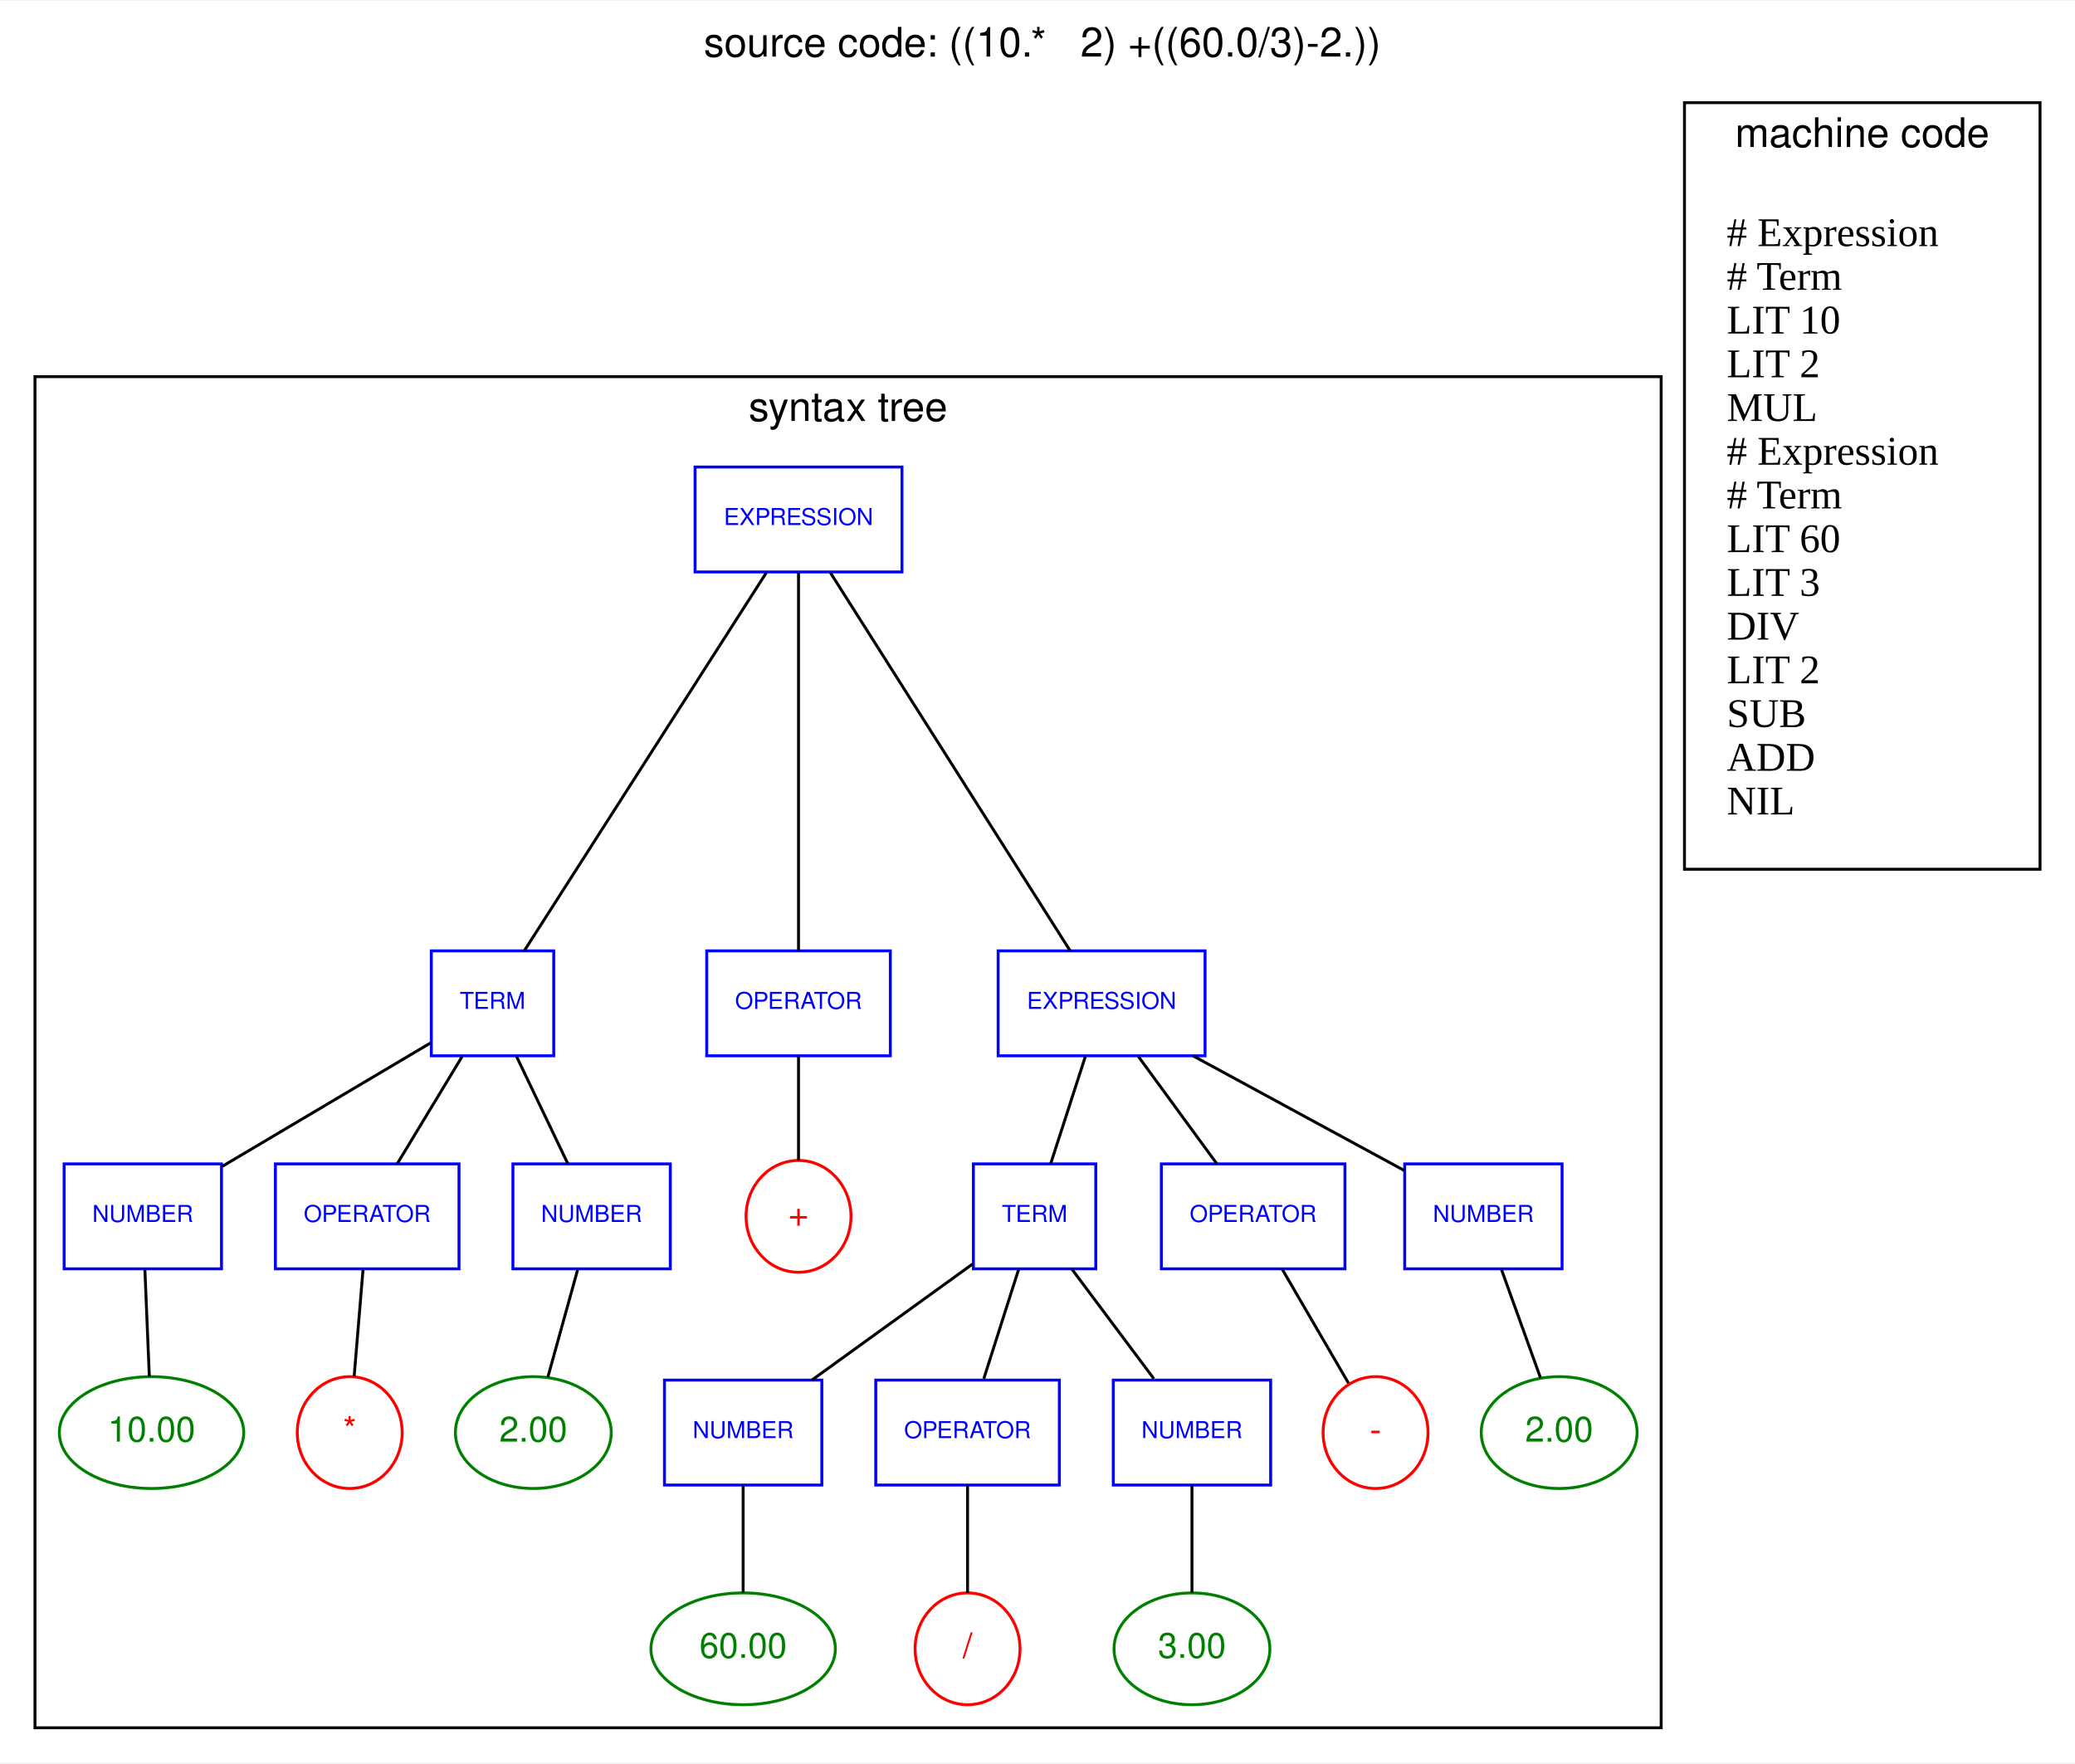
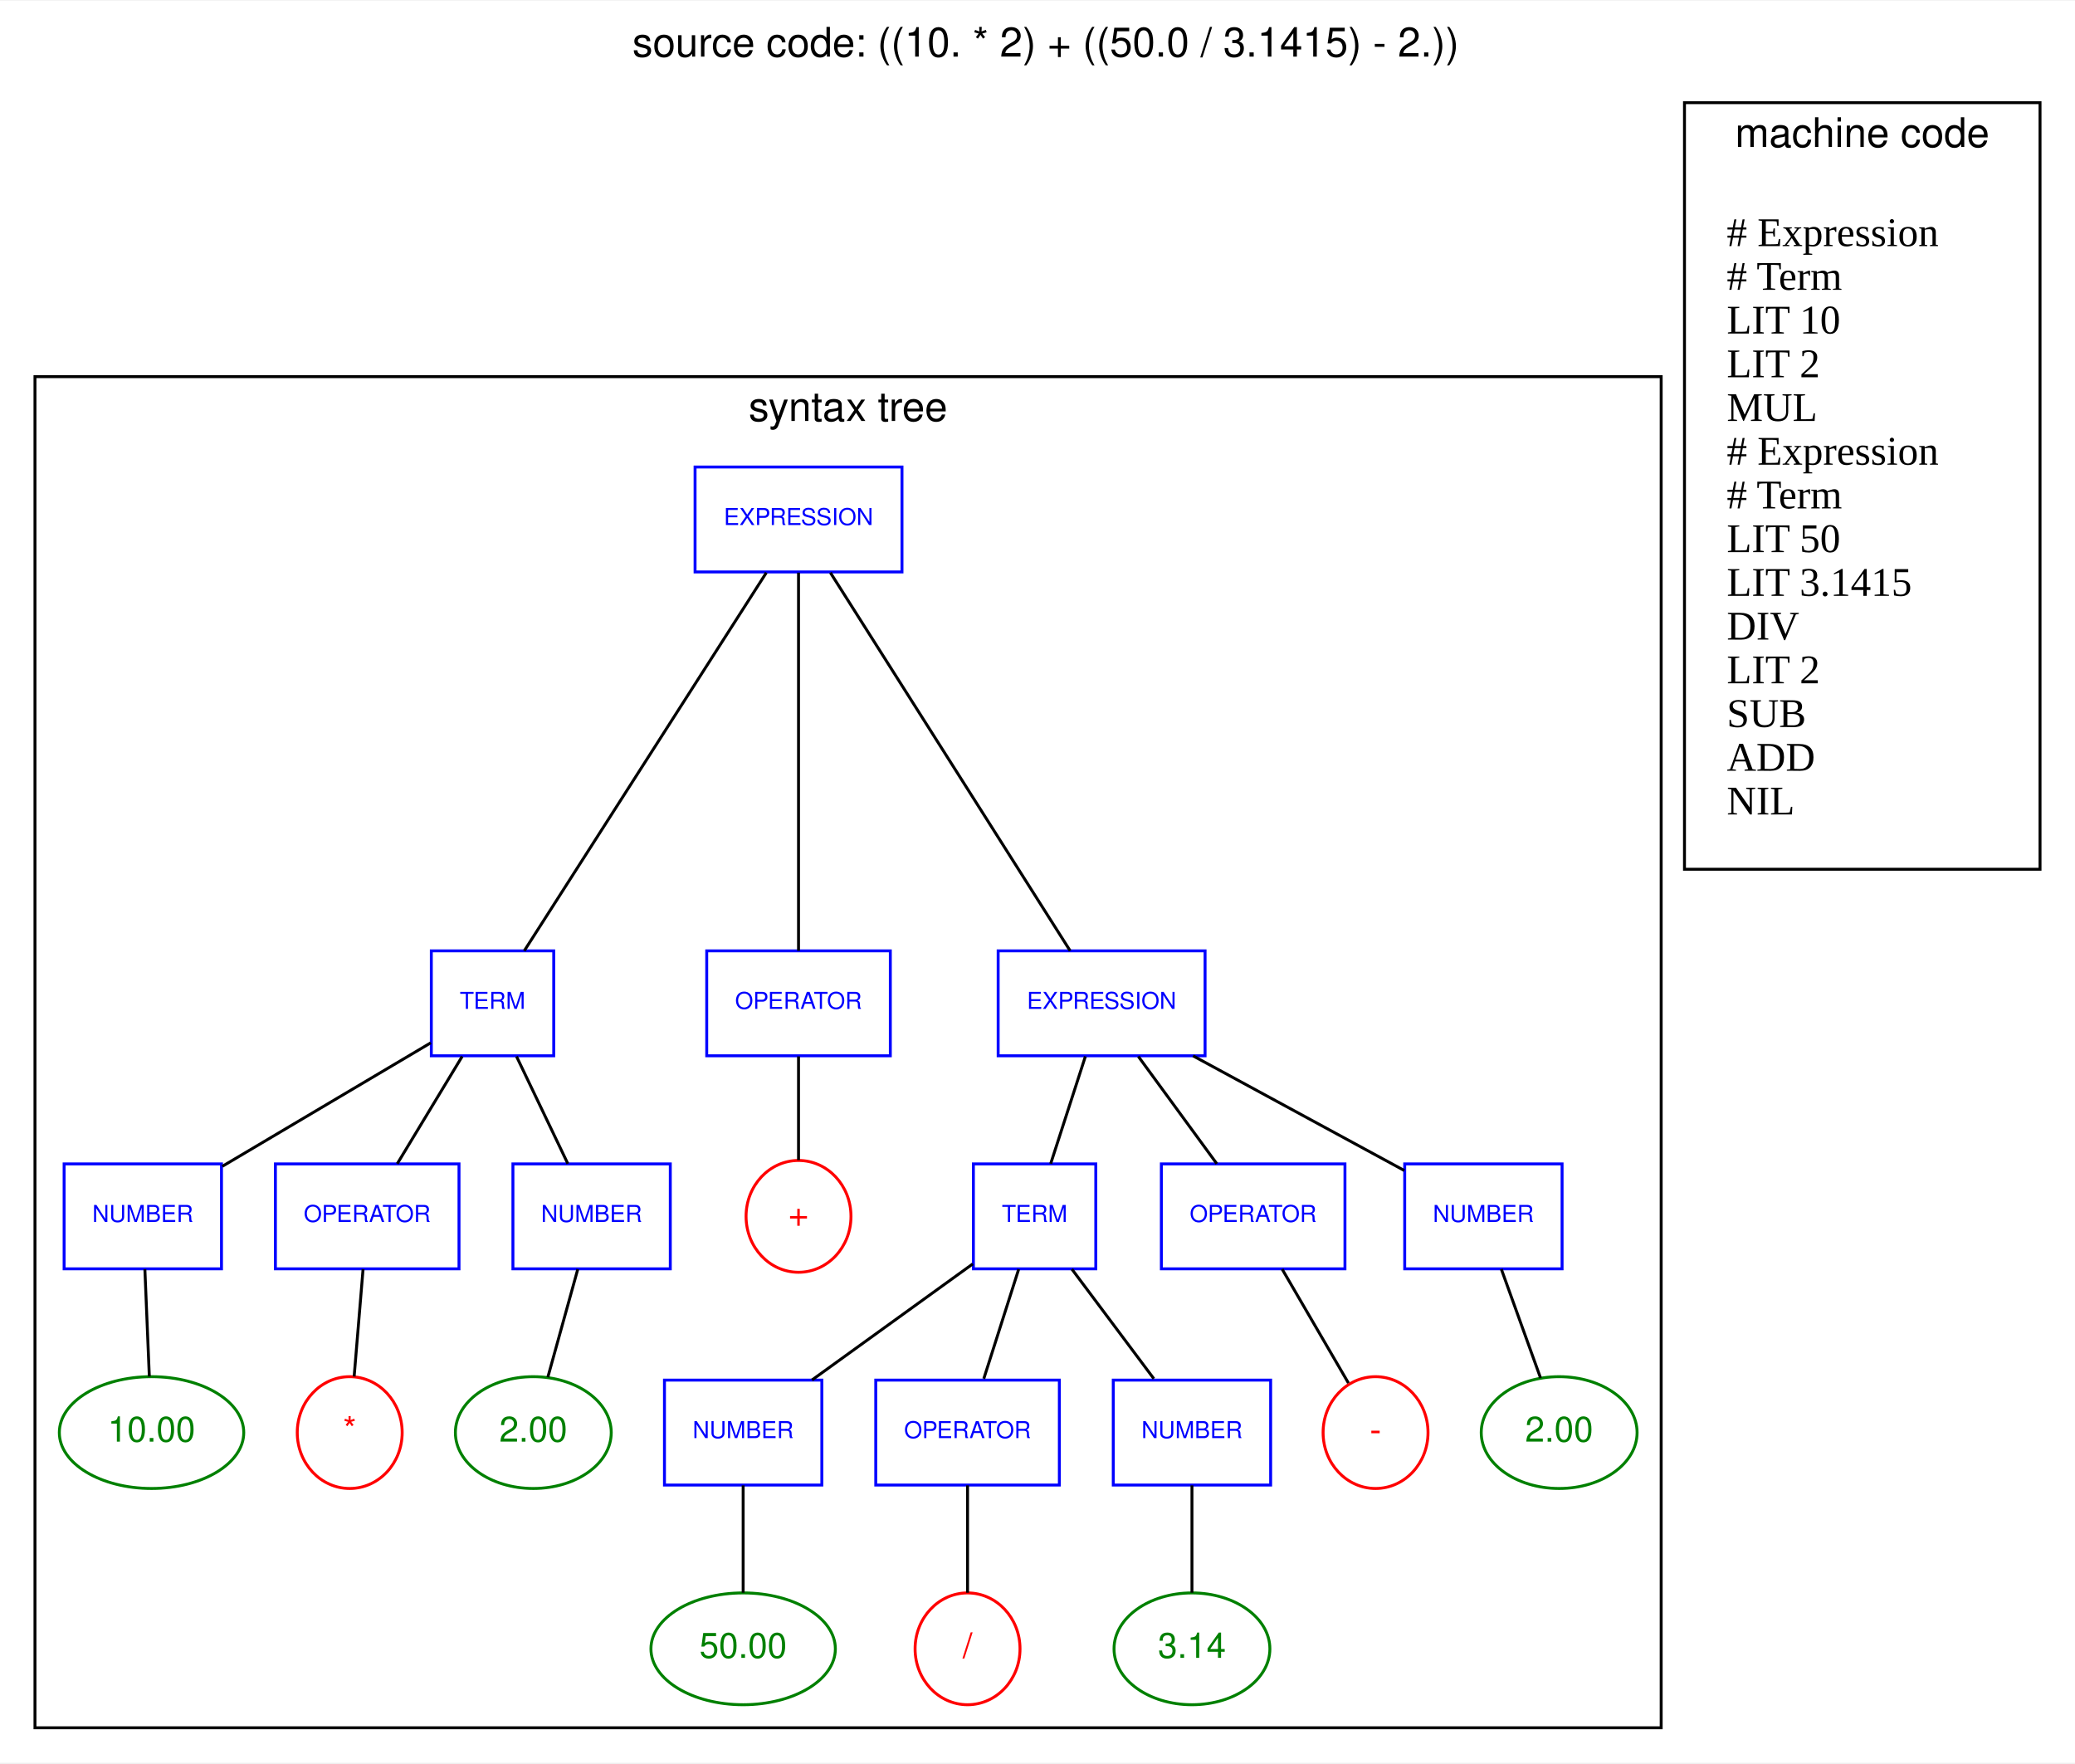
<svg xmlns="http://www.w3.org/2000/svg" width="712pt" height="605pt" viewBox="0.00 0.00 712.00 604.55">
  <g id="graph0" class="graph" transform="scale(1 1) rotate(0) translate(4 600.55)">
    <polygon fill="white" stroke="transparent" points="-4,4 -4,-600.55 708,-600.55 708,4 -4,4" />
-     <text text-anchor="start" x="237.5" y="-581.35" font-family="Helvetica,Arial,sans-serif" font-size="14.00">source code: ((10.*   2) +((60.0/3)-2.)) </text>
+     <text text-anchor="start" x="213" y="-581.35" font-family="Helvetica,Arial,sans-serif" font-size="14.00">source code: ((10. * 2) + ((50.0 / 3.1415) - 2.)) </text>
    <g id="clust1" class="cluster">
      <polygon fill="none" stroke="black" points="8,-8 8,-471.55 566,-471.55 566,-8 8,-8" />
      <text text-anchor="middle" x="287" y="-456.35" font-family="Helvetica,Arial,sans-serif" font-size="14.00">syntax tree</text>
    </g>
    <g id="clust2" class="cluster">
      <polygon fill="none" stroke="black" points="574,-302.55 574,-565.55 696,-565.55 696,-302.55 574,-302.55" />
      <text text-anchor="middle" x="635" y="-550.35" font-family="Helvetica,Arial,sans-serif" font-size="14.00">machine code</text>
    </g>
    <g id="node1" class="node">
      <polygon fill="white" stroke="blue" points="305.5,-440.55 234.5,-440.55 234.5,-404.55 305.5,-404.55 305.5,-440.55" />
      <text text-anchor="middle" x="270" y="-420.65" font-family="Helvetica,Arial,sans-serif" font-size="8.00" fill="blue"> EXPRESSION </text>
    </g>
    <g id="node2" class="node">
      <polygon fill="white" stroke="blue" points="186,-274.55 144,-274.55 144,-238.55 186,-238.55 186,-274.55" />
      <text text-anchor="middle" x="165" y="-254.65" font-family="Helvetica,Arial,sans-serif" font-size="8.00" fill="blue"> TERM </text>
    </g>
    <g id="edge1" class="edge">
      <path fill="none" stroke="black" d="M258.96,-404.31C238.74,-372.73 196,-305.97 175.89,-274.56" />
    </g>
    <g id="node9" class="node">
      <polygon fill="white" stroke="blue" points="301.5,-274.55 238.5,-274.55 238.5,-238.55 301.5,-238.55 301.5,-274.55" />
      <text text-anchor="middle" x="270" y="-254.65" font-family="Helvetica,Arial,sans-serif" font-size="8.00" fill="blue"> OPERATOR </text>
    </g>
    <g id="edge9" class="edge">
      <path fill="none" stroke="black" d="M270,-404.31C270,-372.73 270,-305.97 270,-274.56" />
    </g>
    <g id="node11" class="node">
      <polygon fill="white" stroke="blue" points="409.5,-274.55 338.5,-274.55 338.5,-238.55 409.5,-238.55 409.5,-274.55" />
      <text text-anchor="middle" x="374" y="-254.65" font-family="Helvetica,Arial,sans-serif" font-size="8.00" fill="blue"> EXPRESSION </text>
    </g>
    <g id="edge10" class="edge">
      <path fill="none" stroke="black" d="M280.93,-404.31C300.96,-372.73 343.3,-305.97 363.21,-274.56" />
    </g>
    <g id="node3" class="node">
      <polygon fill="white" stroke="blue" points="72,-201.46 18,-201.46 18,-165.46 72,-165.46 72,-201.46" />
      <text text-anchor="middle" x="45" y="-181.56" font-family="Helvetica,Arial,sans-serif" font-size="8.00" fill="blue"> NUMBER </text>
    </g>
    <g id="edge2" class="edge">
      <path fill="none" stroke="black" d="M143.82,-243.01C123.91,-231.21 93.99,-213.48 72.29,-200.63" />
    </g>
    <g id="node5" class="node">
      <polygon fill="white" stroke="blue" points="153.5,-201.46 90.5,-201.46 90.5,-165.46 153.5,-165.46 153.5,-201.46" />
      <text text-anchor="middle" x="122" y="-181.56" font-family="Helvetica,Arial,sans-serif" font-size="8.00" fill="blue"> OPERATOR </text>
    </g>
    <g id="edge5" class="edge">
      <path fill="none" stroke="black" d="M154.59,-238.34C147.83,-227.16 139.05,-212.66 132.31,-201.51" />
    </g>
    <g id="node7" class="node">
      <polygon fill="white" stroke="blue" points="226,-201.46 172,-201.46 172,-165.46 226,-165.46 226,-201.46" />
      <text text-anchor="middle" x="199" y="-181.56" font-family="Helvetica,Arial,sans-serif" font-size="8.00" fill="blue"> NUMBER </text>
    </g>
    <g id="edge6" class="edge">
      <path fill="none" stroke="black" d="M173.23,-238.34C178.58,-227.16 185.51,-212.66 190.85,-201.51" />
    </g>
    <g id="node4" class="node">
      <ellipse fill="white" stroke="green" cx="48" cy="-109.28" rx="31.64" ry="19.18" />
      <text text-anchor="middle" x="48" y="-106.18" font-family="Helvetica,Arial,sans-serif" font-size="12.00" fill="green">10.00</text>
    </g>
    <g id="edge3" class="edge">
      <path fill="none" stroke="black" d="M45.71,-165.35C46.17,-154.26 46.77,-139.83 47.24,-128.52" />
    </g>
    <g id="node6" class="node">
      <ellipse fill="white" stroke="red" cx="116" cy="-109.28" rx="18" ry="19.18" />
      <text text-anchor="middle" x="116" y="-106.18" font-family="Helvetica,Arial,sans-serif" font-size="12.00" fill="red">*</text>
    </g>
    <g id="edge4" class="edge">
      <path fill="none" stroke="black" d="M120.58,-165.35C119.66,-154.26 118.46,-139.83 117.52,-128.52" />
    </g>
    <g id="node8" class="node">
      <ellipse fill="white" stroke="green" cx="179" cy="-109.28" rx="26.74" ry="19.18" />
      <text text-anchor="middle" x="179" y="-106.18" font-family="Helvetica,Arial,sans-serif" font-size="12.00" fill="green">2.00</text>
    </g>
    <g id="edge7" class="edge">
      <path fill="none" stroke="black" d="M194.26,-165.35C191.16,-154.18 187.13,-139.61 183.98,-128.27" />
    </g>
    <g id="node10" class="node">
      <ellipse fill="white" stroke="red" cx="270" cy="-183.46" rx="18" ry="19.18" />
      <text text-anchor="middle" x="270" y="-180.36" font-family="Helvetica,Arial,sans-serif" font-size="12.00" fill="red">+</text>
    </g>
    <g id="edge8" class="edge">
      <path fill="none" stroke="black" d="M270,-238.34C270,-227.58 270,-213.72 270,-202.75" />
    </g>
    <g id="node12" class="node">
      <polygon fill="white" stroke="blue" points="372,-201.46 330,-201.46 330,-165.46 372,-165.46 372,-201.46" />
      <text text-anchor="middle" x="351" y="-181.56" font-family="Helvetica,Arial,sans-serif" font-size="8.00" fill="blue"> TERM </text>
    </g>
    <g id="edge11" class="edge">
      <path fill="none" stroke="black" d="M368.43,-238.34C364.82,-227.16 360.12,-212.66 356.52,-201.51" />
    </g>
    <g id="node19" class="node">
      <polygon fill="white" stroke="blue" points="457.5,-201.46 394.5,-201.46 394.5,-165.46 457.5,-165.46 457.5,-201.46" />
      <text text-anchor="middle" x="426" y="-181.56" font-family="Helvetica,Arial,sans-serif" font-size="8.00" fill="blue"> OPERATOR </text>
    </g>
    <g id="edge19" class="edge">
      <path fill="none" stroke="black" d="M386.59,-238.34C394.76,-227.16 405.38,-212.66 413.53,-201.51" />
    </g>
    <g id="node21" class="node">
      <polygon fill="white" stroke="blue" points="532,-201.46 478,-201.46 478,-165.46 532,-165.46 532,-201.46" />
      <text text-anchor="middle" x="505" y="-181.56" font-family="Helvetica,Arial,sans-serif" font-size="8.00" fill="blue"> NUMBER </text>
    </g>
    <g id="edge20" class="edge">
      <path fill="none" stroke="black" d="M405.38,-238.52C427.48,-226.53 456.77,-210.63 477.87,-199.18" />
    </g>
    <g id="node13" class="node">
      <polygon fill="white" stroke="blue" points="278,-127.28 224,-127.28 224,-91.28 278,-91.28 278,-127.28" />
      <text text-anchor="middle" x="251" y="-107.38" font-family="Helvetica,Arial,sans-serif" font-size="8.00" fill="blue"> NUMBER </text>
    </g>
    <g id="edge12" class="edge">
      <path fill="none" stroke="black" d="M329.79,-167.15C313.62,-155.48 291.36,-139.41 274.63,-127.33" />
    </g>
    <g id="node15" class="node">
      <polygon fill="white" stroke="blue" points="359.5,-127.28 296.5,-127.28 296.5,-91.28 359.5,-91.28 359.5,-127.28" />
      <text text-anchor="middle" x="328" y="-107.38" font-family="Helvetica,Arial,sans-serif" font-size="8.00" fill="blue"> OPERATOR </text>
    </g>
    <g id="edge15" class="edge">
      <path fill="none" stroke="black" d="M345.55,-165.35C341.94,-154.01 337.21,-139.18 333.57,-127.76" />
    </g>
    <g id="node17" class="node">
      <polygon fill="white" stroke="blue" points="432,-127.28 378,-127.28 378,-91.28 432,-91.28 432,-127.28" />
      <text text-anchor="middle" x="405" y="-107.38" font-family="Helvetica,Arial,sans-serif" font-size="8.00" fill="blue"> NUMBER </text>
    </g>
    <g id="edge16" class="edge">
      <path fill="none" stroke="black" d="M363.8,-165.35C372.28,-154.01 383.38,-139.18 391.92,-127.76" />
    </g>
    <g id="node14" class="node">
      <ellipse fill="white" stroke="green" cx="251" cy="-35.09" rx="31.64" ry="19.18" />
-       <text text-anchor="middle" x="251" y="-31.99" font-family="Helvetica,Arial,sans-serif" font-size="12.00" fill="green">60.00</text>
+       <text text-anchor="middle" x="251" y="-31.99" font-family="Helvetica,Arial,sans-serif" font-size="12.00" fill="green">50.00</text>
    </g>
    <g id="edge13" class="edge">
      <path fill="none" stroke="black" d="M251,-91.17C251,-80.08 251,-65.65 251,-54.34" />
    </g>
    <g id="node16" class="node">
      <ellipse fill="white" stroke="red" cx="328" cy="-35.09" rx="18" ry="19.18" />
      <text text-anchor="middle" x="328" y="-31.99" font-family="Helvetica,Arial,sans-serif" font-size="12.00" fill="red">/</text>
    </g>
    <g id="edge14" class="edge">
      <path fill="none" stroke="black" d="M328,-91.17C328,-80.08 328,-65.65 328,-54.34" />
    </g>
    <g id="node18" class="node">
      <ellipse fill="white" stroke="green" cx="405" cy="-35.09" rx="26.74" ry="19.18" />
-       <text text-anchor="middle" x="405" y="-31.99" font-family="Helvetica,Arial,sans-serif" font-size="12.00" fill="green">3.00</text>
+       <text text-anchor="middle" x="405" y="-31.99" font-family="Helvetica,Arial,sans-serif" font-size="12.00" fill="green">3.14</text>
    </g>
    <g id="edge17" class="edge">
      <path fill="none" stroke="black" d="M405,-91.17C405,-80.08 405,-65.65 405,-54.34" />
    </g>
    <g id="node20" class="node">
      <ellipse fill="white" stroke="red" cx="468" cy="-109.28" rx="18" ry="19.18" />
      <text text-anchor="middle" x="468" y="-106.18" font-family="Helvetica,Arial,sans-serif" font-size="12.00" fill="red">-</text>
    </g>
    <g id="edge18" class="edge">
      <path fill="none" stroke="black" d="M435.95,-165.35C442.84,-153.51 451.95,-137.86 458.69,-126.27" />
    </g>
    <g id="node22" class="node">
      <ellipse fill="white" stroke="green" cx="531" cy="-109.28" rx="26.74" ry="19.18" />
      <text text-anchor="middle" x="531" y="-106.18" font-family="Helvetica,Arial,sans-serif" font-size="12.00" fill="green">2.00</text>
    </g>
    <g id="edge21" class="edge">
      <path fill="none" stroke="black" d="M511.16,-165.35C515.22,-154.1 520.51,-139.4 524.61,-128.01" />
    </g>
    <g id="node23" class="node">
      <polygon fill="white" stroke="transparent" points="688.5,-534.55 581.5,-534.55 581.5,-310.55 688.5,-310.55 688.5,-534.55" />
      <text text-anchor="start" x="588.5" y="-516.35" font-family="Courier:bold" font-size="14.00"># Expression</text>
      <text text-anchor="start" x="588.5" y="-501.35" font-family="Courier:bold" font-size="14.00"># Term</text>
      <text text-anchor="start" x="588.5" y="-486.35" font-family="Courier:bold" font-size="14.00">LIT 10</text>
      <text text-anchor="start" x="588.5" y="-471.35" font-family="Courier:bold" font-size="14.00">LIT 2</text>
      <text text-anchor="start" x="588.5" y="-456.35" font-family="Courier:bold" font-size="14.00">MUL</text>
      <text text-anchor="start" x="588.5" y="-441.35" font-family="Courier:bold" font-size="14.00"># Expression</text>
      <text text-anchor="start" x="588.5" y="-426.35" font-family="Courier:bold" font-size="14.00"># Term</text>
-       <text text-anchor="start" x="588.5" y="-411.35" font-family="Courier:bold" font-size="14.00">LIT 60</text>
-       <text text-anchor="start" x="588.5" y="-396.35" font-family="Courier:bold" font-size="14.00">LIT 3</text>
+       <text text-anchor="start" x="588.5" y="-411.35" font-family="Courier:bold" font-size="14.00">LIT 50</text>
+       <text text-anchor="start" x="588.5" y="-396.35" font-family="Courier:bold" font-size="14.00">LIT 3.1415</text>
      <text text-anchor="start" x="588.5" y="-381.35" font-family="Courier:bold" font-size="14.00">DIV</text>
      <text text-anchor="start" x="588.5" y="-366.35" font-family="Courier:bold" font-size="14.00">LIT 2</text>
      <text text-anchor="start" x="588.5" y="-351.35" font-family="Courier:bold" font-size="14.00">SUB</text>
      <text text-anchor="start" x="588.5" y="-336.35" font-family="Courier:bold" font-size="14.00">ADD</text>
      <text text-anchor="start" x="588.5" y="-321.35" font-family="Courier:bold" font-size="14.00">NIL</text>
    </g>
  </g>
</svg>
